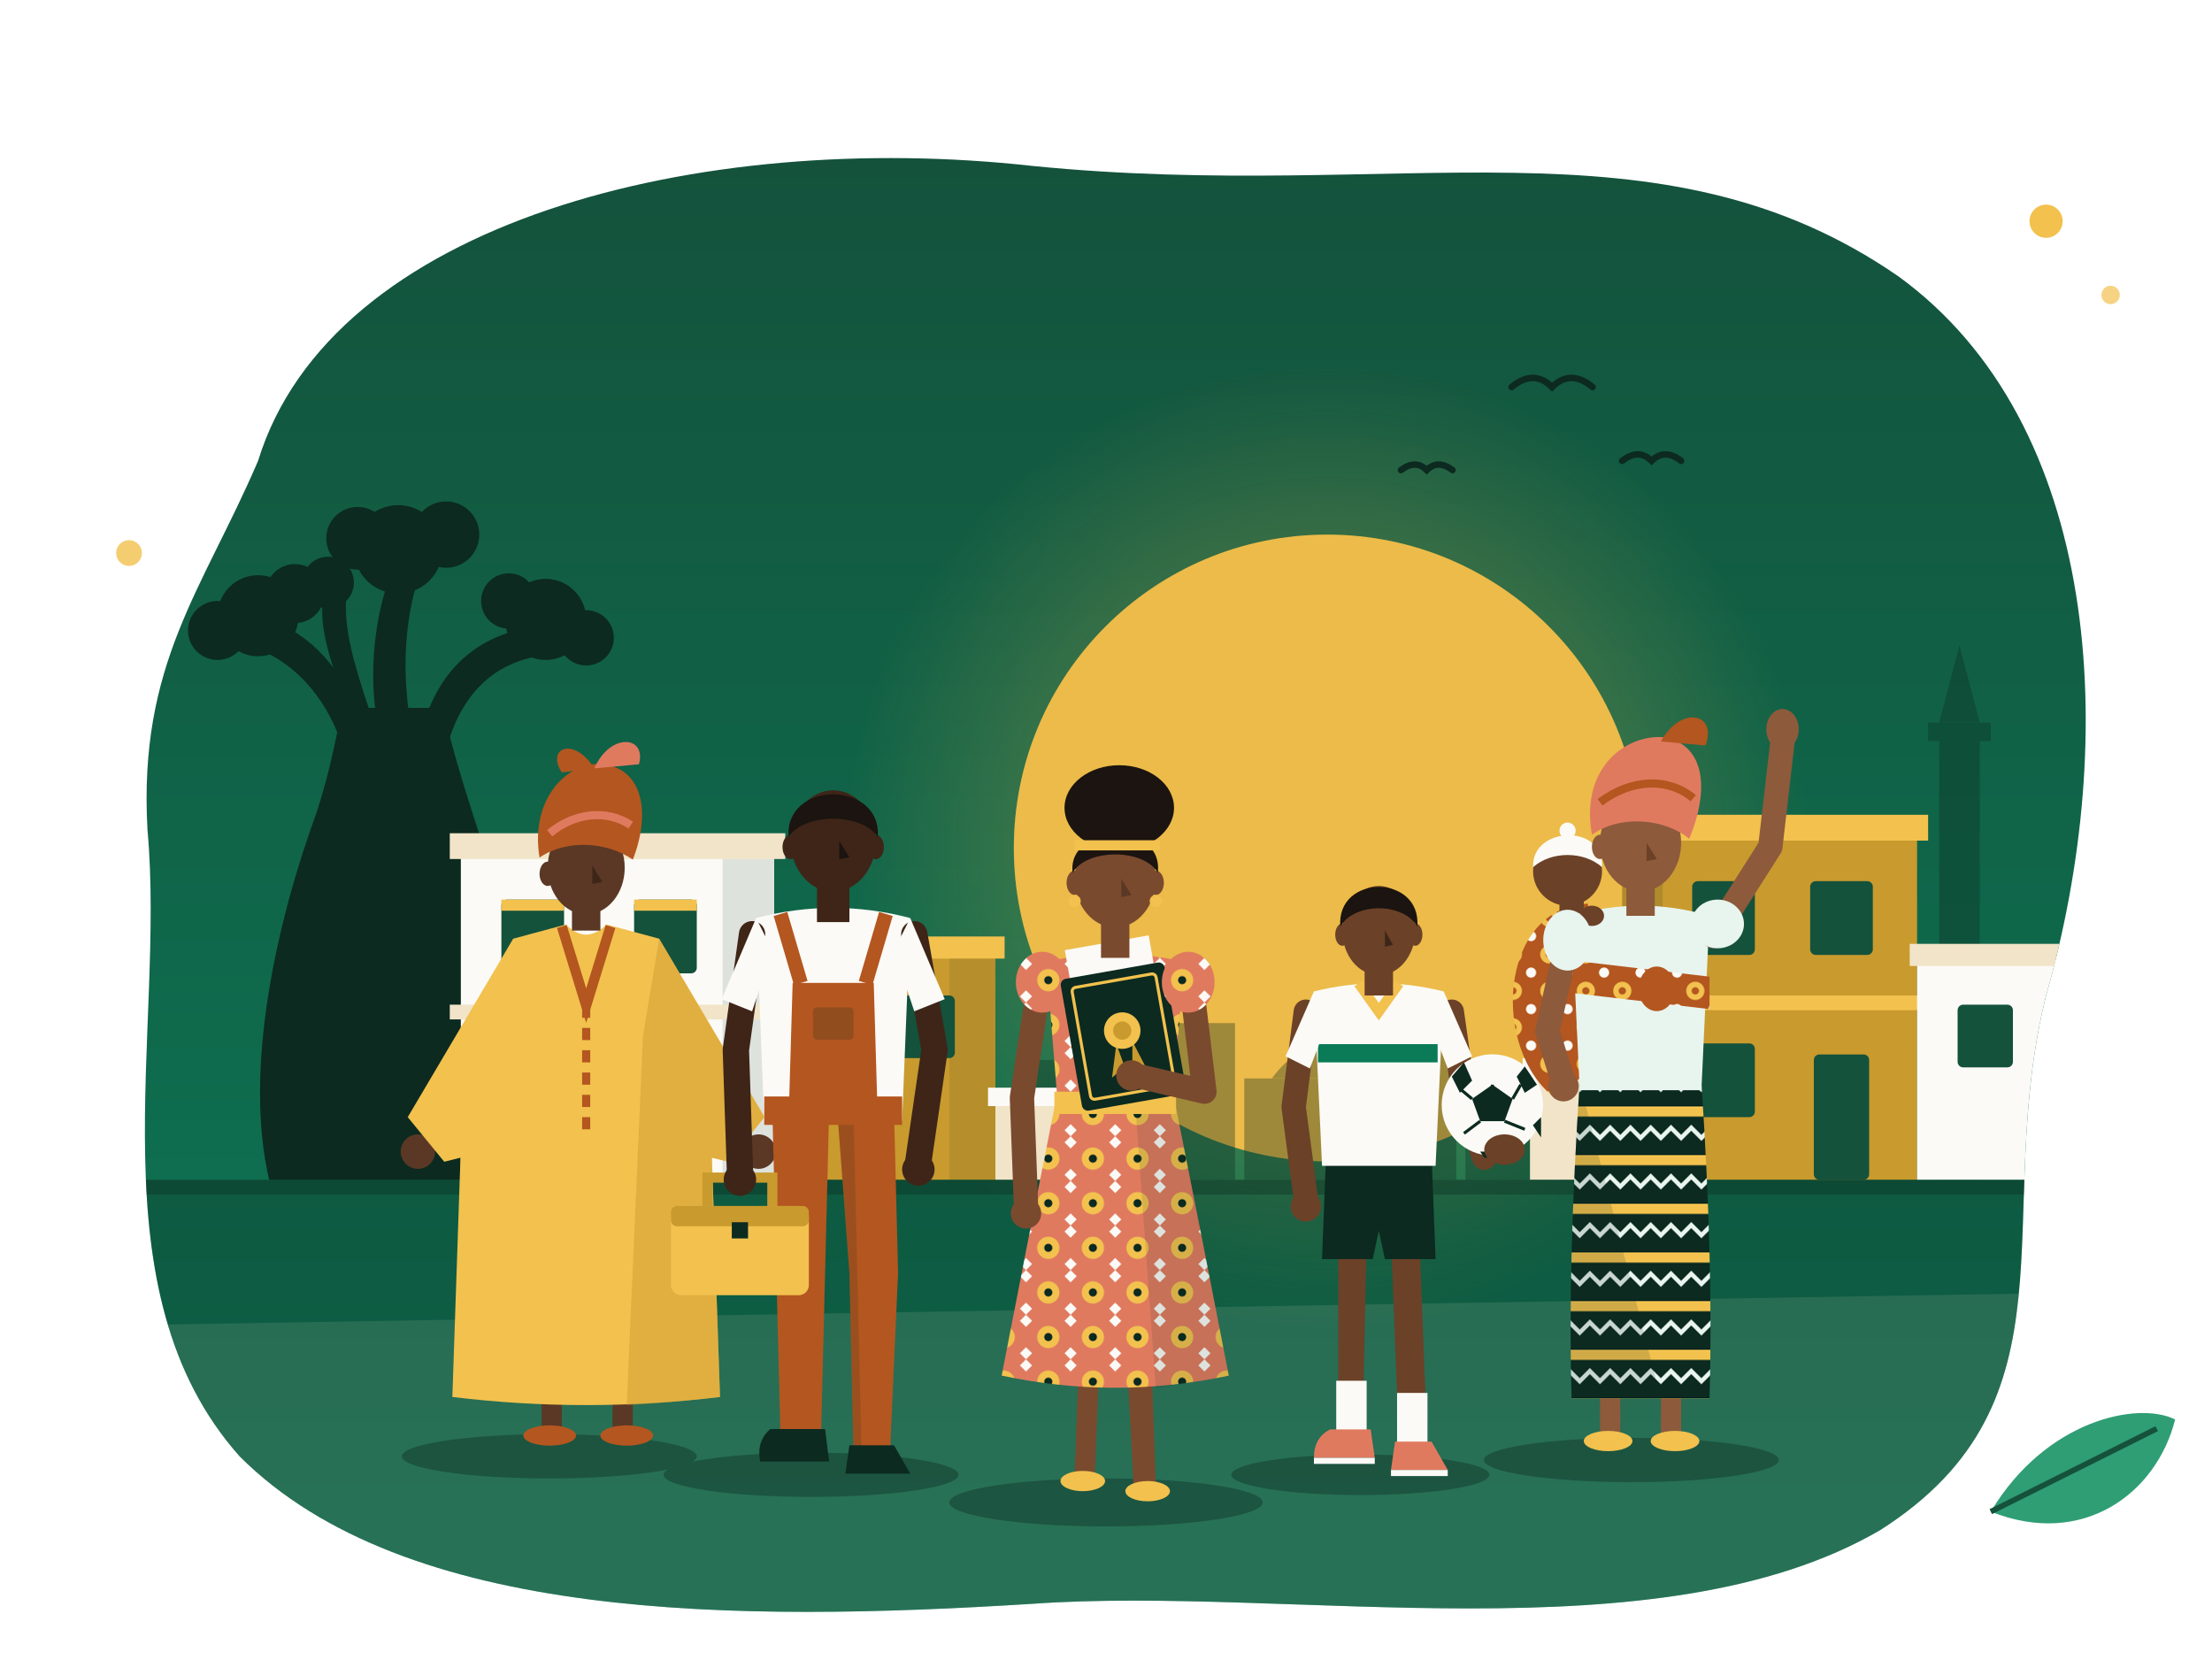
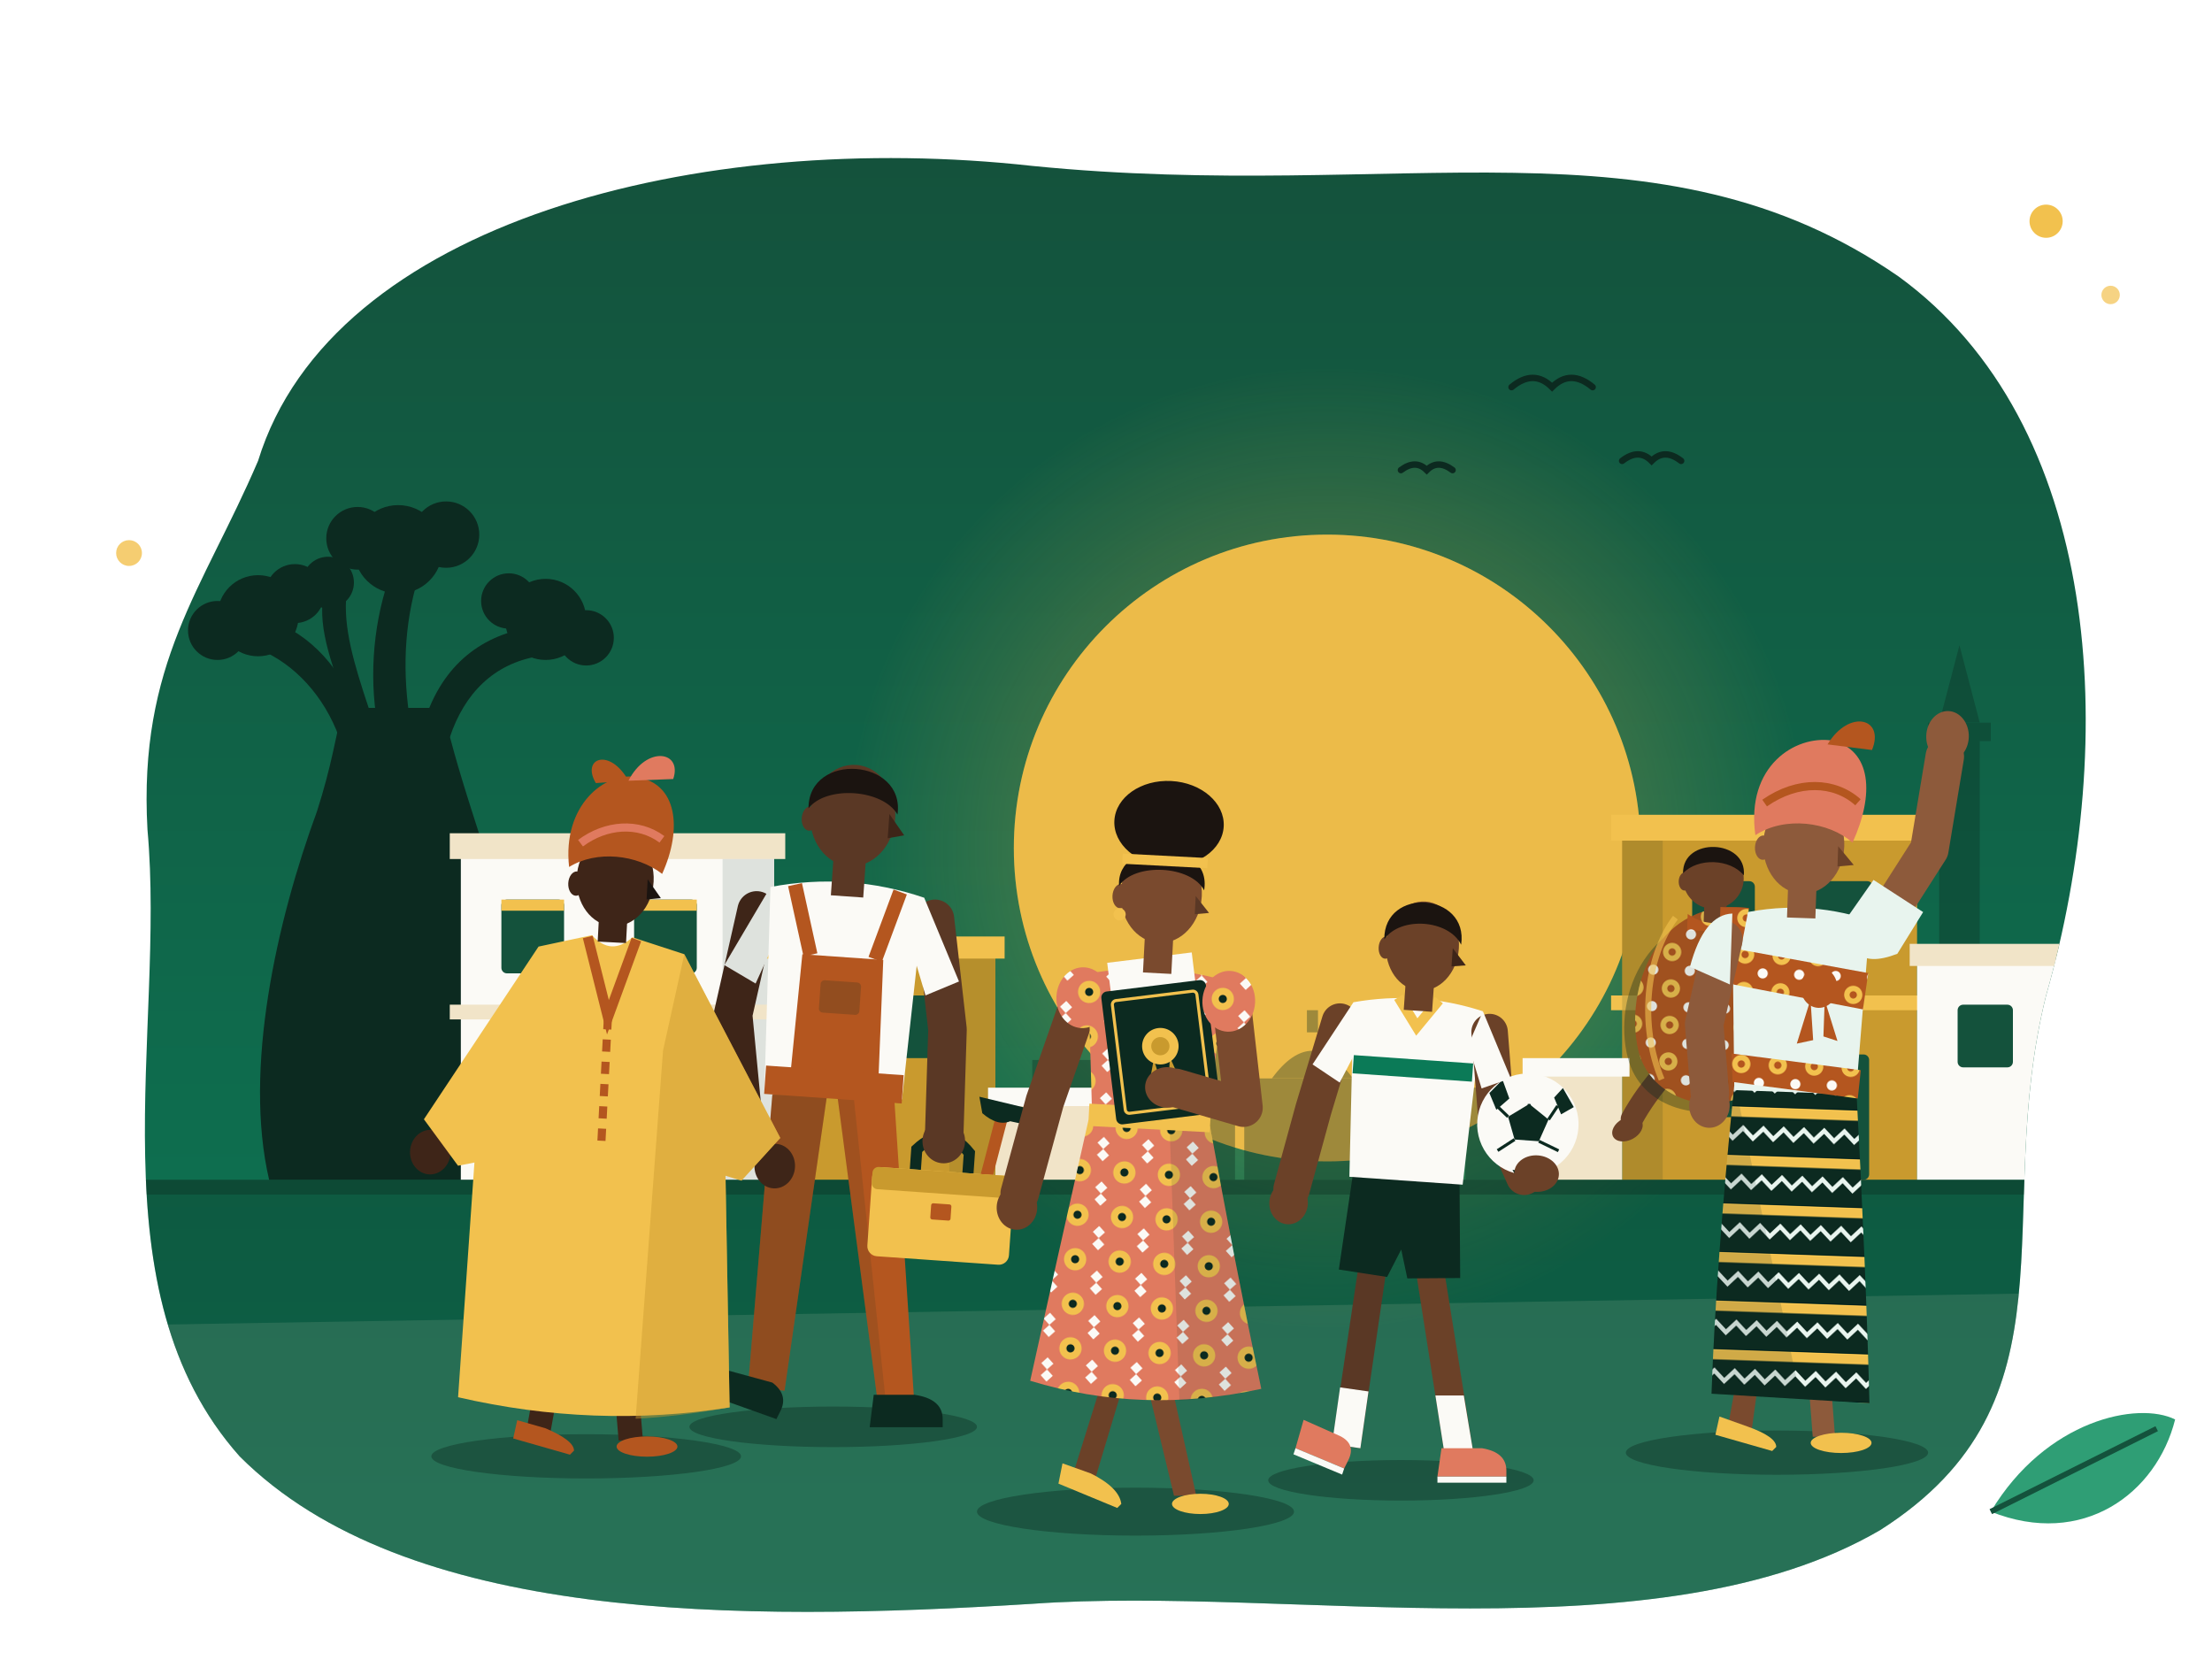
<svg xmlns="http://www.w3.org/2000/svg" viewBox="0 0 1200 900" role="img" aria-labelledby="hero-communaute-titre">
  <defs>
    <linearGradient id="hero-communaute-blob" x1="0" y1="0" x2="0" y2="1">
      <stop offset="0" stop-color="#14523c" />
      <stop offset="1" stop-color="#0b7a57" />
    </linearGradient>
    <radialGradient id="hero-communaute-halo" cx="0.5" cy="0.5" r="0.5">
      <stop offset="0" stop-color="#f2c14e" stop-opacity="0.45" />
      <stop offset="1" stop-color="#f2c14e" stop-opacity="0" />
    </radialGradient>
    <clipPath id="hero-communaute-clip">
      <path d="M140 250C180 120 380 70 560 90C760 110 900 60 1030 150C1140 230 1150 400 1110 540C1080 660 1130 760 1020 830C900 900 700 860 560 870C400 880 220 880 130 790C50 700 90 560 80 450C75 360 110 320 140 250Z" />
    </clipPath>
    <pattern id="hero-communaute-wax1" width="22" height="22" patternUnits="userSpaceOnUse">
      <rect width="22" height="22" fill="#e07a5f" />
      <circle cx="11" cy="11" r="5.5" fill="#f2c14e" />
      <circle cx="11" cy="11" r="2" fill="#0c2a20" />
      <path d="M0 0L3 3L0 6M22 0L19 3L22 6M0 16L3 19L0 22M22 16L19 19L22 22" fill="#fbfaf6" />
    </pattern>
    <pattern id="hero-communaute-wax2" width="20" height="24" patternUnits="userSpaceOnUse">
      <rect width="20" height="24" fill="#0c2a20" />
      <rect y="0" width="20" height="5" fill="#f2c14e" />
      <path d="M0 14L5 9L10 14L15 9L20 14L20 17L15 12L10 17L5 12L0 17Z" fill="#e8f4ee" />
    </pattern>
    <pattern id="hero-communaute-wax4" width="18" height="18" patternUnits="userSpaceOnUse">
      <rect width="18" height="18" fill="#b4561f" />
      <circle cx="9" cy="9" r="4.5" fill="#f2c14e" />
      <circle cx="9" cy="9" r="1.8" fill="#b4561f" />
      <circle cx="0" cy="0" r="2.5" fill="#fbfaf6" />
      <circle cx="18" cy="0" r="2.5" fill="#fbfaf6" />
      <circle cx="0" cy="18" r="2.5" fill="#fbfaf6" />
      <circle cx="18" cy="18" r="2.5" fill="#fbfaf6" />
    </pattern>
  </defs>
  <circle cx="1110" cy="120" r="9" fill="#f2c14e" />
  <circle cx="1145" cy="160" r="5" fill="#f2c14e" opacity="0.7" />
  <circle cx="70" cy="300" r="7" fill="#f2c14e" opacity="0.8" />
  <path d="M1080 820C1110 770 1160 760 1180 770C1170 810 1130 840 1080 820Z" fill="#2f9e75" />
  <path d="M1080 820L1170 775" stroke="#14523c" stroke-width="3" fill="none" />
  <path d="M140 250C180 120 380 70 560 90C760 110 900 60 1030 150C1140 230 1150 400 1110 540C1080 660 1130 760 1020 830C900 900 700 860 560 870C400 880 220 880 130 790C50 700 90 560 80 450C75 360 110 320 140 250Z" fill="url(#hero-communaute-blob)" />
  <g clip-path="url(#hero-communaute-clip)">
    <circle cx="720" cy="460" r="260" fill="url(#hero-communaute-halo)" />
    <circle cx="720" cy="460" r="170" fill="#f2c14e" />
    <circle cx="720" cy="460" r="170" fill="#c99a2e" opacity="0.15" />
    <g fill="#0c2a20" opacity="0.35">
      <rect x="1052" y="400" width="22" height="240" />
      <rect x="1046" y="392" width="34" height="10" />
      <path d="M1052 392L1063 350L1074 392Z" />
      <rect x="560" y="575" width="60" height="65" />
      <rect x="625" y="555" width="45" height="85" />
      <rect x="675" y="585" width="70" height="55" />
      <rect x="750" y="565" width="40" height="75" />
      <rect x="795" y="590" width="40" height="50" />
      <path d="M690 585Q712 555 734 585Z" />
      <rect x="709" y="548" width="6" height="12" />
    </g>
    <g fill="#0c2a20">
      <path d="M146 640C132 580 150 500 172 440C180 415 182 400 186 384L240 384C244 400 248 415 256 440C276 500 290 580 278 640Z" />
      <path d="M196 392C186 362 168 344 146 336L140 352C160 360 176 378 184 400Z" />
      <path d="M230 392C240 360 262 344 290 340L292 356C268 360 252 376 244 400Z" />
      <path d="M204 388C200 360 204 330 214 306L228 310C220 334 218 360 222 388Z" />
      <path d="M190 388C178 356 172 338 176 320L188 322C186 340 192 360 200 384Z" />
      <circle cx="140" cy="334" r="22" />
      <circle cx="118" cy="342" r="16" />
      <circle cx="160" cy="322" r="16" />
      <circle cx="216" cy="298" r="24" />
      <circle cx="242" cy="290" r="18" />
      <circle cx="194" cy="292" r="17" />
      <circle cx="178" cy="316" r="14" />
      <circle cx="296" cy="336" r="22" />
      <circle cx="318" cy="346" r="15" />
      <circle cx="276" cy="326" r="15" />
    </g>
    <path d="M820 210Q832 200 842 210Q852 200 864 210M880 250Q889 243 896 250Q903 243 912 250M760 255Q768 249 774 255Q780 249 788 255" stroke="#0c2a20" stroke-width="3.5" stroke-linecap="round" fill="none" />
    <rect x="250" y="460" width="170" height="180" fill="#fbfaf6" />
    <rect x="244" y="452" width="182" height="14" fill="#f1e4c8" />
    <rect x="392" y="466" width="28" height="174" fill="#0c2a20" opacity="0.12" />
    <rect x="244" y="545" width="182" height="8" fill="#f1e4c8" />
    <g fill="#14523c">
      <rect x="272" y="488" width="34" height="40" rx="3" />
      <rect x="344" y="488" width="34" height="40" rx="3" />
      <rect x="272" y="572" width="34" height="40" rx="3" />
      <rect x="344" y="574" width="30" height="66" rx="3" />
    </g>
    <g fill="#f2c14e">
      <rect x="272" y="488" width="34" height="6" />
      <rect x="344" y="488" width="34" height="6" />
      <rect x="272" y="572" width="34" height="6" />
    </g>
    <rect x="420" y="515" width="120" height="125" fill="#c99a2e" />
    <rect x="415" y="508" width="130" height="12" fill="#f2c14e" />
    <rect x="515" y="520" width="25" height="120" fill="#0c2a20" opacity="0.1" />
    <rect x="440" y="540" width="30" height="34" rx="3" fill="#14523c" />
    <rect x="488" y="540" width="30" height="34" rx="3" fill="#14523c" />
    <rect x="540" y="596" width="80" height="44" fill="#f1e4c8" />
    <rect x="536" y="590" width="88" height="10" fill="#fbfaf6" />
    <rect x="880" y="450" width="160" height="190" fill="#c99a2e" />
    <rect x="874" y="442" width="172" height="14" fill="#f2c14e" />
    <rect x="874" y="540" width="172" height="8" fill="#f2c14e" />
    <rect x="880" y="456" width="22" height="184" fill="#0c2a20" opacity="0.14" />
    <g fill="#14523c">
      <rect x="918" y="478" width="34" height="40" rx="3" />
      <rect x="982" y="478" width="34" height="40" rx="3" />
      <rect x="918" y="566" width="34" height="40" rx="3" />
      <rect x="984" y="572" width="30" height="68" rx="3" />
    </g>
    <rect x="1040" y="520" width="100" height="120" fill="#fbfaf6" />
    <rect x="1036" y="512" width="110" height="12" fill="#f1e4c8" />
    <rect x="1062" y="545" width="30" height="34" rx="3" fill="#14523c" />
    <rect x="830" y="580" width="50" height="60" fill="#f1e4c8" />
    <rect x="826" y="574" width="58" height="10" fill="#fbfaf6" />
    <rect x="0" y="640" width="1200" height="260" fill="#0c2a20" opacity="0.3" />
    <rect x="0" y="640" width="1200" height="8" fill="#0c2a20" opacity="0.35" />
    <path d="M0 720L1200 700L1200 900L0 900Z" fill="#f1e4c8" opacity="0.12" />
    <g fill="#0c2a20" opacity="0.4">
-       <ellipse cx="298" cy="790" rx="80" ry="12" />
-       <ellipse cx="440" cy="800" rx="80" ry="12" />
-       <ellipse cx="600" cy="815" rx="85" ry="13" />
-       <ellipse cx="738" cy="800" rx="70" ry="11" />
-       <ellipse cx="885" cy="792" rx="80" ry="12" />
-     </g>
-   </g>
-   <g transform="translate(318 782) scale(1.1)">
-     <rect x="-22" y="-28" width="10" height="24" fill="#5a3825" />
-     <rect x="13" y="-28" width="10" height="24" fill="#5a3825" />
-     <ellipse cx="-18" cy="-3" rx="13" ry="5" fill="#b4561f" />
-     <ellipse cx="20" cy="-3" rx="13" ry="5" fill="#b4561f" />
-     <circle cx="-83" cy="-143" r="8.5" fill="#5a3825" />
-     <circle cx="85" cy="-143" r="8.5" fill="#5a3825" />
-     <path d="M-10 -255L-36 -248L-88 -160L-70 -138L-62 -140L-66 -22Q0 -14 66 -22L62 -140L70 -138L88 -160L36 -248L10 -255Q0 -245 -10 -255Z" fill="#f2c14e" />
-     <path d="M36 -248L88 -160L70 -138L62 -140L66 -22Q40 -19 20 -18L28 -200Z" fill="#c99a2e" opacity="0.45" />
-     <path d="M-12 -254L0 -215L12 -254" stroke="#b4561f" stroke-width="5" fill="none" />
-     <path d="M0 -215L0 -150" stroke="#b4561f" stroke-width="4" stroke-dasharray="6 5" />
-     <rect x="-7" y="-268" width="14" height="16" fill="#5a3825" />
-     <ellipse cx="0" cy="-283" rx="19" ry="23" fill="#5a3825" />
-     <ellipse cx="-19" cy="-280" rx="4" ry="6" fill="#5a3825" />
-     <path d="M3 -284L8 -276L3 -275Z" fill="#3e2518" />
-     <path d="M-23 -288C-28 -318 -8 -336 8 -334C28 -332 32 -310 23 -287C10 -296 -10 -297 -23 -288Z" fill="#b4561f" />
-     <path d="M-18 -300C-6 -310 10 -312 22 -304" stroke="#e07a5f" stroke-width="4" fill="none" />
-     <path d="M4 -332C12 -350 30 -348 26 -334Z" fill="#e07a5f" />
-     <path d="M4 -332C-6 -348 -20 -342 -12 -330Z" fill="#b4561f" />
-   </g>
-   <g transform="translate(452 795) scale(1.1)">
-     <path d="M-30 -175L-2 -175L-6 -14L-26 -14Z" fill="#b4561f" />
-     <path d="M2 -175L30 -175L32 -95L28 -6L10 -6L8 -95Z" fill="#b4561f" />
-     <path d="M2 -175L10 -175L14 -6L10 -6L8 -95Z" fill="#0c2a20" opacity="0.15" />
-     <path d="M-31 -18L-4 -18L-2 -2L-36 -2Q-38 -12 -31 -18Z" fill="#0c2a20" />
-     <path d="M8 -10L30 -10L38 4L6 4Z" fill="#0c2a20" />
-     <path d="M-38 -270Q0 -280 38 -270L34 -170L-34 -170Z" fill="#fbfaf6" />
-     <path d="M-20 -238L20 -238L22 -170L-22 -170Z" fill="#b4561f" />
-     <rect x="-34" y="-182" width="68" height="14" fill="#b4561f" />
-     <rect x="-10" y="-226" width="20" height="16" rx="2" fill="#0c2a20" opacity="0.2" />
-     <path d="M-16 -238L-26 -272M16 -238L26 -272" stroke="#b4561f" stroke-width="7" />
-     <path d="M-62 -126L-62 -142L-30 -142L-30 -126" stroke="#c99a2e" stroke-width="5" fill="none" />
-     <rect x="-80" y="-128" width="68" height="44" rx="5" fill="#f2c14e" />
-     <rect x="-80" y="-128" width="68" height="10" rx="3" fill="#c99a2e" />
-     <rect x="-50" y="-120" width="8" height="8" fill="#0c2a20" />
-     <path d="M-40 -262L-48 -205L-46 -146" stroke="#3e2518" stroke-width="13" stroke-linecap="round" stroke-linejoin="round" fill="none" />
-     <circle cx="-46" cy="-141" r="8" fill="#3e2518" />
-     <path d="M40 -262L50 -205L42 -150" stroke="#3e2518" stroke-width="13" stroke-linecap="round" stroke-linejoin="round" fill="none" />
-     <circle cx="42" cy="-146" r="8" fill="#3e2518" />
-     <path d="M-38 -270L-55 -230L-40 -224L-30 -254Z" fill="#fbfaf6" />
-     <path d="M38 -270L55 -230L40 -224L30 -254Z" fill="#fbfaf6" />
-     <rect x="-8" y="-290" width="16" height="22" fill="#3e2518" />
-     <ellipse cx="0" cy="-308" rx="21" ry="25" fill="#3e2518" />
-     <ellipse cx="-21" cy="-305" rx="4" ry="6" fill="#3e2518" />
-     <ellipse cx="21" cy="-305" rx="4" ry="6" fill="#3e2518" />
-     <path d="M-22 -310C-24 -338 24 -338 22 -310C14 -322 -14 -322 -22 -310Z" fill="#1b1410" />
-     <path d="M3 -308L8 -300L3 -299Z" fill="#1b1410" />
-   </g>
-   <g transform="translate(748 793) scale(1.1)">
-     <path d="M-20 -110L-6 -110L-8 -14L-20 -14Z" fill="#6b4128" />
-     <path d="M6 -110L20 -110L24 -8L10 -8Z" fill="#6b4128" />
-     <rect x="-21" y="-40" width="15" height="26" fill="#fbfaf6" />
-     <rect x="9" y="-34" width="15" height="26" fill="#fbfaf6" />
-     <path d="M-24 -16L-4 -16L-2 -2L-32 -2Q-32 -12 -24 -16Z" fill="#e07a5f" />
-     <path d="M8 -10L26 -10L34 4L6 4Z" fill="#e07a5f" />
-     <path d="M-32 -2L-2 -2L-2 1L-32 1Z M6 4L34 4L34 7L6 7Z" fill="#fbfaf6" />
-     <path d="M-26 -152L26 -152L28 -100L3 -100L0 -114L-3 -100L-28 -100Z" fill="#0c2a20" />
-     <path d="M-32 -232Q0 -240 32 -232L28 -146L-28 -146Z" fill="#fbfaf6" />
-     <rect x="-30" y="-206" width="59" height="9" fill="#0b7a57" />
-     <path d="M-10 -236L0 -222L10 -236" stroke="#f2c14e" stroke-width="5" fill="none" />
-     <path d="M-36 -222L-42 -175L-36 -130" stroke="#6b4128" stroke-width="12" stroke-linecap="round" stroke-linejoin="round" fill="none" />
-     <circle cx="-36" cy="-126" r="7.5" fill="#6b4128" />
-     <path d="M-32 -232L-46 -200L-34 -194L-26 -215Z" fill="#fbfaf6" />
-     <path d="M36 -222L42 -180L52 -150" stroke="#6b4128" stroke-width="12" stroke-linecap="round" stroke-linejoin="round" fill="none" />
-     <circle cx="56" cy="-176" r="25" fill="#fbfaf6" />
-     <path d="M56 -186L66 -179L62 -168L50 -168L46 -179Z" fill="#0c2a20" />
-     <path d="M36 -190L42 -197L46 -188L40 -182Z M72 -195L78 -186L72 -182L68 -190Z M50 -153L60 -153L58 -150L52 -150Z M76 -166L80 -170L80 -160Z" fill="#0c2a20" />
-     <path d="M56 -176L56 -186M62 -168L72 -164M50 -168L42 -162M46 -179L40 -184M66 -179L70 -186" stroke="#0c2a20" stroke-width="1.5" />
-     <ellipse cx="62" cy="-154" rx="10" ry="7.5" fill="#6b4128" />
-     <path d="M32 -232L46 -200L34 -194L26 -215Z" fill="#fbfaf6" />
-     <rect x="-7" y="-246" width="14" height="16" fill="#6b4128" />
-     <ellipse cx="0" cy="-262" rx="18" ry="22" fill="#6b4128" />
-     <ellipse cx="-18" cy="-260" rx="3.5" ry="5.5" fill="#6b4128" />
-     <ellipse cx="18" cy="-260" rx="3.5" ry="5.5" fill="#6b4128" />
-     <path d="M-19 -264C-21 -290 21 -290 19 -264C12 -276 -12 -276 -19 -264Z" fill="#1b1410" />
-     <path d="M3 -262L7 -255L3 -254Z" fill="#3e2518" />
-   </g>
-   <g transform="translate(890 785) scale(1.1)">
-     <rect x="-20" y="-30" width="10" height="26" fill="#8d5a3b" />
-     <rect x="10" y="-30" width="10" height="26" fill="#8d5a3b" />
-     <ellipse cx="-16" cy="-3" rx="12" ry="5" fill="#f2c14e" />
-     <ellipse cx="17" cy="-3" rx="12" ry="5" fill="#f2c14e" />
-     <path d="M-26 -268C-70 -266 -74 -196 -42 -172L-20 -190Z" fill="url(#hero-communaute-wax4)" />
-     <rect x="-40" y="-272" width="12" height="12" fill="#6b4128" />
-     <circle cx="-36" cy="-284" r="17" fill="#6b4128" />
-     <path d="M-53 -286C-54 -306 -18 -308 -19 -286C-28 -294 -44 -294 -53 -286Z" fill="#fbfaf6" />
-     <circle cx="-36" cy="-304" r="4" fill="#fbfaf6" />
-     <path d="M-30 -180L30 -180Q36 -90 34 -24L-34 -24Q-36 -90 -30 -180Z" fill="url(#hero-communaute-wax2)" />
-     <path d="M-30 -180L10 -24L-34 -24Q-36 -90 -30 -180Z" fill="#0c2a20" opacity="0.15" />
-     <path d="M-34 -262Q0 -272 34 -262L30 -176L-30 -176Z" fill="#e8f4ee" />
-     <path d="M-34 -240L34 -232L34 -216L-34 -224Z" fill="url(#hero-communaute-wax4)" />
-     <ellipse cx="8" cy="-226" rx="9" ry="11" fill="#b4561f" />
-     <ellipse cx="-24" cy="-262" rx="6" ry="5" fill="#6b4128" />
-     <path d="M-36 -250L-46 -205L-38 -180" stroke="#8d5a3b" stroke-width="12" stroke-linecap="round" stroke-linejoin="round" fill="none" />
-     <circle cx="-38" cy="-178" r="7.5" fill="#8d5a3b" />
-     <path d="M36 -252L64 -296L70 -348" stroke="#8d5a3b" stroke-width="12" stroke-linecap="round" stroke-linejoin="round" fill="none" />
-     <ellipse cx="70" cy="-354" rx="8" ry="10" fill="#8d5a3b" />
-     <ellipse cx="-36" cy="-250" rx="12" ry="15" fill="#e8f4ee" />
-     <ellipse cx="38" cy="-258" rx="13" ry="12" fill="#e8f4ee" />
-     <rect x="-7" y="-280" width="14" height="18" fill="#8d5a3b" />
-     <ellipse cx="0" cy="-298" rx="20" ry="24" fill="#8d5a3b" />
-     <ellipse cx="-20" cy="-296" rx="4" ry="6" fill="#8d5a3b" />
-     <path d="M3 -298L8 -290L3 -289Z" fill="#6b4128" />
-     <path d="M-24 -302C-30 -336 -6 -352 12 -350C32 -346 34 -324 24 -300C12 -310 -10 -312 -24 -302Z" fill="#e07a5f" />
-     <path d="M-20 -318C-4 -330 14 -330 26 -320" stroke="#b4561f" stroke-width="4" fill="none" />
-     <path d="M10 -348C20 -366 38 -362 32 -346Z" fill="#b4561f" />
-   </g>
-   <g transform="translate(605 810) scale(1.1)">
-     <path d="M-18 -62L-8 -62L-10 -10L-20 -10Z" fill="#7a4a2e" />
-     <path d="M6 -62L18 -62L20 -4L9 -4Z" fill="#7a4a2e" />
-     <ellipse cx="-16" cy="-6" rx="11" ry="5" fill="#f2c14e" />
-     <ellipse cx="16" cy="-1" rx="11" ry="5" fill="#f2c14e" />
-     <path d="M-30 -190L30 -190Q44 -120 56 -58Q0 -46 -56 -58Q-44 -120 -30 -190Z" fill="url(#hero-communaute-wax1)" />
-     <path d="M10 -190L30 -190Q44 -120 56 -58Q36 -54 20 -52Z" fill="#0c2a20" opacity="0.12" />
-     <path d="M-34 -262Q0 -270 34 -262L28 -188L-28 -188Z" fill="url(#hero-communaute-wax1)" />
-     <rect x="-30" y="-198" width="60" height="11" fill="#f2c14e" />
-     <path d="M-12 -265Q0 -246 12 -265Z" fill="#7a4a2e" />
-     <path d="M-38 -248L-46 -195L-44 -142" stroke="#7a4a2e" stroke-width="12" stroke-linecap="round" stroke-linejoin="round" fill="none" />
-     <circle cx="-44" cy="-138" r="7.5" fill="#7a4a2e" />
-     <ellipse cx="-36" cy="-252" rx="13" ry="15" fill="url(#hero-communaute-wax1)" />
-     <g transform="rotate(-10 3 -225)">
-       <rect x="-17" y="-272" width="42" height="18" fill="#fbfaf6" />
-       <rect x="-22" y="-258" width="52" height="66" rx="3" fill="#0c2a20" />
-       <rect x="-17" y="-253" width="42" height="56" rx="2" fill="none" stroke="#f2c14e" stroke-width="1.5" />
-       <path d="M0 -222L-5 -206L0 -209L3 -205ZM8 -222L13 -206L8 -209L5 -205Z" fill="#c99a2e" />
-       <circle cx="4" cy="-228" r="9" fill="#f2c14e" />
-       <circle cx="4" cy="-228" r="4.5" fill="#c99a2e" />
-     </g>
-     <path d="M38 -248L44 -198L10 -206" stroke="#7a4a2e" stroke-width="12" stroke-linecap="round" stroke-linejoin="round" fill="none" />
-     <circle cx="8" cy="-206" r="7.5" fill="#7a4a2e" />
-     <ellipse cx="36" cy="-252" rx="13" ry="15" fill="url(#hero-communaute-wax1)" />
-     <rect x="-7" y="-282" width="14" height="18" fill="#7a4a2e" />
-     <ellipse cx="0" cy="-303" rx="20" ry="24" fill="#7a4a2e" />
-     <ellipse cx="-20" cy="-301" rx="4" ry="6" fill="#7a4a2e" />
-     <ellipse cx="20" cy="-301" rx="4" ry="6" fill="#7a4a2e" />
-     <circle cx="-20" cy="-292" r="3" fill="#f2c14e" />
-     <circle cx="20" cy="-292" r="3" fill="#f2c14e" />
-     <ellipse cx="2" cy="-338" rx="27" ry="21" fill="#1b1410" />
-     <path d="M-21 -306C-24 -330 24 -332 21 -306C14 -318 -14 -318 -21 -306Z" fill="#1b1410" />
-     <rect x="-20" y="-322" width="42" height="5" fill="#f2c14e" />
-     <path d="M3 -303L8 -295L3 -294Z" fill="#5a3825" />
+       <ellipse cx="452" cy="774" rx="78" ry="11" />
+       <ellipse cx="964" cy="788" rx="82" ry="12" />
+       <ellipse cx="318" cy="790" rx="84" ry="12" />
+       <ellipse cx="760" cy="803" rx="72" ry="11" />
+       <ellipse cx="616" cy="820" rx="86" ry="13" />
+     </g>
+   </g>
+   <g transform="translate(452 772) scale(1.1)">
+     <path d="M-30 -162L-3 -162L-24 -16L-42 -18Z" fill="#b4561f" />
+     <path d="M-30 -162L-3 -162L-24 -16L-42 -18Z" fill="#0c2a20" opacity="0.22" />
+     <path d="M-52 -26L-30 -20Q-22 -14 -26 -6L-28 -2L-56 -12Z" fill="#0c2a20" />
+     <path d="M2 -162L30 -162L40 -10L22 -10Z" fill="#b4561f" />
+     <path d="M2 -162L10 -162L26 -10L22 -10Z" fill="#0c2a20" opacity="0.12" />
+     <path d="M20 -14L40 -14Q54 -12 54 -2L54 2L18 2Z" fill="#0c2a20" />
+     <g transform="translate(0 8) rotate(4 0 -170)">
+       <path d="M-44 -258L-52 -206L-44 -158" stroke="#3e2518" stroke-width="19" stroke-linecap="round" stroke-linejoin="round" fill="none" />
+       <ellipse cx="-43" cy="-152" rx="10" ry="11" fill="#3e2518" />
+       <path d="M-38 -270L-58 -230L-42 -222L-30 -254Z" fill="#fbfaf6" />
+       <path d="M-38 -270L-58 -230L-42 -222L-30 -254Z" fill="#0c2a20" opacity="0.12" />
+       <path d="M-38 -270Q0 -280 38 -270L34 -170L-34 -170Z" fill="#fbfaf6" />
+       <path d="M-20 -238L20 -238L22 -170L-22 -170Z" fill="#b4561f" />
+       <rect x="-34" y="-182" width="68" height="14" fill="#b4561f" />
+       <rect x="-10" y="-226" width="20" height="16" rx="2" fill="#0c2a20" opacity="0.2" />
+       <path d="M-16 -238L-26 -272M16 -238L26 -272" stroke="#b4561f" stroke-width="7" />
+       <path d="M44 -260L54 -206L56 -154" stroke="#5a3825" stroke-width="19" stroke-linecap="round" stroke-linejoin="round" fill="none" />
+       <path d="M38 -270L58 -230L42 -222L30 -254Z" fill="#fbfaf6" />
+       <path d="M43 -134L43 -146Q56 -160 69 -146L69 -134" stroke="#0c2a20" stroke-width="5.5" fill="none" />
+       <path d="M78 -134L84 -166" stroke="#b4561f" stroke-width="6" stroke-linecap="round" />
+       <path d="M72 -174L96 -170L95 -162L88 -163Q82 -160 74 -166Z" fill="#0c2a20" />
+       <rect x="22" y="-136" width="70" height="44" rx="5" fill="#f2c14e" />
+       <rect x="22" y="-136" width="70" height="11" rx="3" fill="#c99a2e" />
+       <rect x="52" y="-120" width="10" height="8" rx="1" fill="#b4561f" />
+       <ellipse cx="56" cy="-151" rx="10.5" ry="11" fill="#5a3825" />
+       <rect x="-8" y="-290" width="16" height="22" fill="#5a3825" />
+       <ellipse cx="0" cy="-308" rx="21" ry="25" fill="#5a3825" />
+       <ellipse cx="-21" cy="-305" rx="4" ry="6" fill="#5a3825" />
+       <path d="M-22 -310C-24 -338 24 -338 22 -310C14 -322 -14 -322 -22 -310Z" fill="#1b1410" />
+       <path d="M18 -310L26 -300L18 -298Z" fill="#3e2518" />
+     </g>
+   </g>
+   <g transform="translate(968 786) scale(1.1)">
+     <path d="M-24 -32L-13 -32L-16 -10L-28 -10Z" fill="#7a4a2e" />
+     <path d="M-32 -16L-18 -11Q-4 -6 -4 -1L-6 1L-34 -7Z" fill="#f2c14e" />
+     <path d="M12 -32L23 -32L25 -6L14 -6Z" fill="#8d5a3b" />
+     <ellipse cx="28" cy="-3" rx="15" ry="5" fill="#f2c14e" />
+     <g transform="rotate(2 0 -24)">
+       <path d="M-64 -184Q-74 -172 -80 -160" stroke="#6b4128" stroke-width="11" stroke-linecap="round" fill="none" />
+       <ellipse cx="-82" cy="-155" rx="8" ry="5.5" transform="rotate(-30 -82 -155)" fill="#6b4128" />
+       <path d="M-26 -262C-76 -266 -92 -220 -83 -190C-76 -166 -48 -160 -28 -168Z" fill="#0c2a20" opacity="0.35" />
+       <path d="M-26 -266C-72 -270 -86 -224 -78 -194C-72 -172 -46 -164 -28 -172Z" fill="url(#hero-communaute-wax4)" />
+       <path d="M-26 -266C-72 -270 -86 -224 -78 -194C-72 -172 -46 -164 -28 -172Z" fill="#0c2a20" opacity="0.12" />
+       <path d="M-62 -260C-76 -240 -78 -206 -66 -180" stroke="#f2c14e" stroke-width="3" opacity="0.6" fill="none" />
+       <rect x="-48" y="-268" width="11" height="10" fill="#6b4128" />
+       <circle cx="-44" cy="-280" r="15" fill="#6b4128" />
+       <ellipse cx="-58" cy="-278" rx="3" ry="4.5" fill="#6b4128" />
+       <path d="M-59 -282C-60 -300 -28 -300 -29 -282C-36 -290 -52 -290 -59 -282Z" fill="#1b1410" />
+       <path d="M-56 -262Q-44 -254 -30 -262L-30 -254L-56 -254Z" fill="url(#hero-communaute-wax4)" />
+       <path d="M-30 -180L30 -180Q38 -90 42 -24L-36 -26Q-36 -90 -30 -180Z" fill="url(#hero-communaute-wax2)" />
+       <path d="M-30 -180L8 -25L-36 -26Q-36 -90 -30 -180Z" fill="#0c2a20" opacity="0.15" />
+       <path d="M-34 -262Q0 -272 34 -262L30 -176L-30 -176Z" fill="#e8f4ee" />
+       <path d="M-34 -246L34 -236L32 -218L-32 -228Z" fill="url(#hero-communaute-wax4)" />
+       <path d="M-32 -194L32 -188L31 -174L-31 -180Z" fill="url(#hero-communaute-wax4)" />
+       <path d="M-32 -228L-26 -266L-40 -266L-40 -232Z" fill="url(#hero-communaute-wax4)" />
+       <ellipse cx="10" cy="-228" rx="9" ry="10" fill="#b4561f" />
+       <path d="M6 -222L0 -200L8 -202ZM13 -222L20 -202L13 -204Z" fill="#b4561f" />
+       <path d="M-38 -250L-46 -208L-42 -174" stroke="#8d5a3b" stroke-width="19" stroke-linecap="round" stroke-linejoin="round" fill="none" />
+       <ellipse cx="-42" cy="-168" rx="10" ry="11" fill="#8d5a3b" />
+       <path d="M-34 -263Q-48 -262 -54 -236L-34 -228Z" fill="#e8f4ee" />
+       <path d="M36 -254L62 -298L68 -344" stroke="#8d5a3b" stroke-width="19" stroke-linecap="round" stroke-linejoin="round" fill="none" />
+       <ellipse cx="69" cy="-354" rx="10.5" ry="12.5" fill="#8d5a3b" />
+       <path d="M22 -262L35 -282L60 -267L48 -246Q34 -240 28 -246Z" fill="#e8f4ee" />
+       <rect x="-7" y="-280" width="14" height="18" fill="#8d5a3b" />
+       <ellipse cx="0" cy="-298" rx="20" ry="24" fill="#8d5a3b" />
+       <ellipse cx="-20" cy="-296" rx="4" ry="6" fill="#8d5a3b" />
+       <path d="M17 -298L25 -289L17 -288Z" fill="#6b4128" />
+       <path d="M-24 -302C-30 -336 -6 -352 12 -350C32 -346 34 -324 24 -300C12 -310 -10 -312 -24 -302Z" fill="#e07a5f" />
+       <path d="M-20 -318C-4 -330 14 -330 26 -320" stroke="#b4561f" stroke-width="4" fill="none" />
+       <path d="M10 -348C20 -366 38 -362 32 -346Z" fill="#b4561f" />
+     </g>
+   </g>
+   <g transform="translate(318 788) scale(1.1)">
+     <path d="M-26 -30L-14 -30L-18 -8L-30 -8Z" fill="#3e2518" />
+     <path d="M-34 -16L-20 -12Q-6 -6 -6 -1L-8 1L-36 -7Z" fill="#b4561f" />
+     <path d="M14 -30L26 -30L28 -6L16 -6Z" fill="#3e2518" />
+     <ellipse cx="30" cy="-3" rx="15" ry="5" fill="#b4561f" />
+     <g transform="rotate(3 0 -10)">
+       <ellipse cx="-84" cy="-144" rx="10" ry="11" fill="#3e2518" />
+       <ellipse cx="86" cy="-146" rx="10" ry="11" fill="#3e2518" />
+       <path d="M-10 -255L-36 -248L-88 -160L-70 -138L-62 -140L-64 -24Q4 -12 70 -26L62 -140L70 -138L88 -160L36 -248L10 -255Q0 -245 -10 -255Z" fill="#f2c14e" />
+       <path d="M36 -248L88 -160L70 -138L62 -140L70 -26Q44 -20 24 -18L28 -200Z" fill="#c99a2e" opacity="0.45" />
+       <path d="M-12 -254L0 -215L12 -254" stroke="#b4561f" stroke-width="5" fill="none" />
+       <path d="M0 -215L0 -150" stroke="#b4561f" stroke-width="4" stroke-dasharray="6 5" />
+       <rect x="-7" y="-268" width="14" height="16" fill="#3e2518" />
+       <ellipse cx="0" cy="-283" rx="19" ry="23" fill="#3e2518" />
+       <ellipse cx="-19" cy="-280" rx="4" ry="6" fill="#3e2518" />
+       <path d="M16 -284L23 -275L16 -274Z" fill="#1b1410" />
+       <path d="M-23 -288C-28 -318 -8 -336 8 -334C28 -332 32 -310 23 -287C10 -296 -10 -297 -23 -288Z" fill="#b4561f" />
+       <path d="M-18 -300C-6 -310 10 -312 22 -304" stroke="#e07a5f" stroke-width="4" fill="none" />
+       <path d="M4 -332C12 -350 30 -348 26 -334Z" fill="#e07a5f" />
+       <path d="M4 -332C-6 -348 -20 -342 -12 -330Z" fill="#b4561f" />
+     </g>
+   </g>
+   <g transform="translate(760 801) scale(1.1)">
+     <path d="M-20 -110L-6 -110L-20 -14L-34 -16Z" fill="#5a3825" />
+     <path d="M-30 -44L-16 -42L-20 -14L-34 -16Z" fill="#fbfaf6" />
+     <path d="M-48 -28L-30 -20Q-22 -16 -26 -8L-28 -4L-52 -14Z" fill="#e07a5f" />
+     <path d="M-52 -14L-28 -4L-29 -1L-53 -11Z" fill="#fbfaf6" />
+     <path d="M6 -110L20 -110L36 -10L22 -8Z" fill="#6b4128" />
+     <path d="M17 -40L31 -40L36 -10L22 -8Z" fill="#fbfaf6" />
+     <path d="M20 -14L40 -14Q52 -12 52 -3L52 0L18 0Z" fill="#e07a5f" />
+     <rect x="18" y="0" width="34" height="3" fill="#fbfaf6" />
+     <g transform="rotate(4 0 -110)">
+       <path d="M-26 -152L26 -152L30 -100L4 -98L0 -112L-6 -98L-30 -100Z" fill="#0c2a20" />
+       <path d="M-38 -222L-48 -178L-56 -138" stroke="#6b4128" stroke-width="18" stroke-linecap="round" stroke-linejoin="round" fill="none" />
+       <ellipse cx="-57" cy="-131" rx="9.5" ry="10.5" fill="#6b4128" />
+       <path d="M-32 -232L-50 -200L-36 -192L-26 -215Z" fill="#fbfaf6" />
+       <path d="M-32 -232Q0 -240 32 -232L28 -146L-28 -146Z" fill="#fbfaf6" />
+       <rect x="-30" y="-206" width="59" height="9" fill="#0b7a57" />
+       <path d="M-10 -236L0 -222L10 -236" stroke="#f2c14e" stroke-width="5" fill="none" />
+       <path d="M36 -222L42 -182L58 -152" stroke="#6b4128" stroke-width="18" stroke-linecap="round" stroke-linejoin="round" fill="none" />
+       <circle cx="58" cy="-178" r="25" fill="#fbfaf6" />
+       <path d="M58 -188L68 -181L64 -170L52 -170L48 -181Z" fill="#0c2a20" />
+       <path d="M38 -192L44 -199L48 -190L42 -184Z M74 -197L80 -188L74 -184L70 -192Z M52 -155L62 -155L60 -152L54 -152Z" fill="#0c2a20" />
+       <path d="M58 -178L58 -188M64 -170L74 -166M52 -170L44 -164M48 -181L42 -186M68 -181L72 -188" stroke="#0c2a20" stroke-width="1.5" />
+       <ellipse cx="64" cy="-154" rx="11" ry="9" fill="#6b4128" />
+       <path d="M32 -232L48 -200L34 -194L26 -215Z" fill="#fbfaf6" />
+       <rect x="-7" y="-246" width="14" height="16" fill="#6b4128" />
+       <ellipse cx="0" cy="-262" rx="18" ry="22" fill="#6b4128" />
+       <ellipse cx="-18" cy="-260" rx="3.5" ry="5.5" fill="#6b4128" />
+       <path d="M-19 -264C-21 -290 21 -290 19 -264C12 -276 -12 -276 -19 -264Z" fill="#1b1410" />
+       <path d="M15 -262L22 -254L15 -253Z" fill="#3e2518" />
+     </g>
+   </g>
+   <g transform="translate(616 818) scale(1.1)">
+     <path d="M-16 -64L-5 -64L-20 -14L-31 -16Z" fill="#6b4128" />
+     <path d="M-36 -22L-22 -17Q-8 -10 -7 -2L-9 0L-38 -12Z" fill="#f2c14e" />
+     <path d="M5 -64L17 -64L30 -6L19 -6Z" fill="#7a4a2e" />
+     <ellipse cx="32" cy="-2" rx="14" ry="5" fill="#f2c14e" />
+     <g transform="rotate(3 0 -60)">
+       <path d="M-38 -246L-52 -198L-62 -152" stroke="#6b4128" stroke-width="19" stroke-linecap="round" stroke-linejoin="round" fill="none" />
+       <ellipse cx="-63" cy="-145" rx="10" ry="11" fill="#6b4128" />
+       <ellipse cx="-36" cy="-250" rx="13" ry="15" fill="url(#hero-communaute-wax1)" />
+       <path d="M-30 -190L30 -190Q46 -122 62 -62Q4 -46 -52 -60Q-42 -120 -30 -190Z" fill="url(#hero-communaute-wax1)" />
+       <path d="M10 -190L30 -190Q46 -122 62 -62Q40 -56 22 -54Z" fill="#0c2a20" opacity="0.12" />
+       <path d="M-34 -262Q0 -270 34 -262L28 -188L-28 -188Z" fill="url(#hero-communaute-wax1)" />
+       <rect x="-30" y="-198" width="60" height="11" fill="#f2c14e" />
+       <path d="M-12 -265Q0 -246 12 -265Z" fill="#7a4a2e" />
+       <g transform="rotate(-10 3 -225)">
+         <rect x="-17" y="-272" width="42" height="18" fill="#fbfaf6" />
+         <rect x="-22" y="-258" width="52" height="66" rx="3" fill="#0c2a20" />
+         <rect x="-17" y="-253" width="42" height="56" rx="2" fill="none" stroke="#f2c14e" stroke-width="1.5" />
+         <path d="M0 -222L-5 -206L0 -209L3 -205ZM8 -222L13 -206L8 -209L5 -205Z" fill="#c99a2e" />
+         <circle cx="4" cy="-228" r="9" fill="#f2c14e" />
+         <circle cx="4" cy="-228" r="4.5" fill="#c99a2e" />
+       </g>
+       <path d="M38 -248L46 -200L12 -208" stroke="#7a4a2e" stroke-width="19" stroke-linecap="round" stroke-linejoin="round" fill="none" />
+       <ellipse cx="8" cy="-208" rx="11" ry="10" fill="#7a4a2e" />
+       <ellipse cx="36" cy="-252" rx="13" ry="15" fill="url(#hero-communaute-wax1)" />
+       <rect x="-7" y="-282" width="14" height="18" fill="#7a4a2e" />
+       <ellipse cx="0" cy="-303" rx="20" ry="24" fill="#7a4a2e" />
+       <ellipse cx="-20" cy="-301" rx="4" ry="6" fill="#7a4a2e" />
+       <circle cx="-20" cy="-292" r="3" fill="#f2c14e" />
+       <ellipse cx="2" cy="-338" rx="27" ry="21" fill="#1b1410" />
+       <path d="M-21 -306C-24 -330 24 -332 21 -306C14 -318 -14 -318 -21 -306Z" fill="#1b1410" />
+       <rect x="-20" y="-322" width="42" height="5" fill="#f2c14e" />
+       <path d="M17 -303L24 -295L17 -294Z" fill="#5a3825" />
+     </g>
  </g>
</svg>
